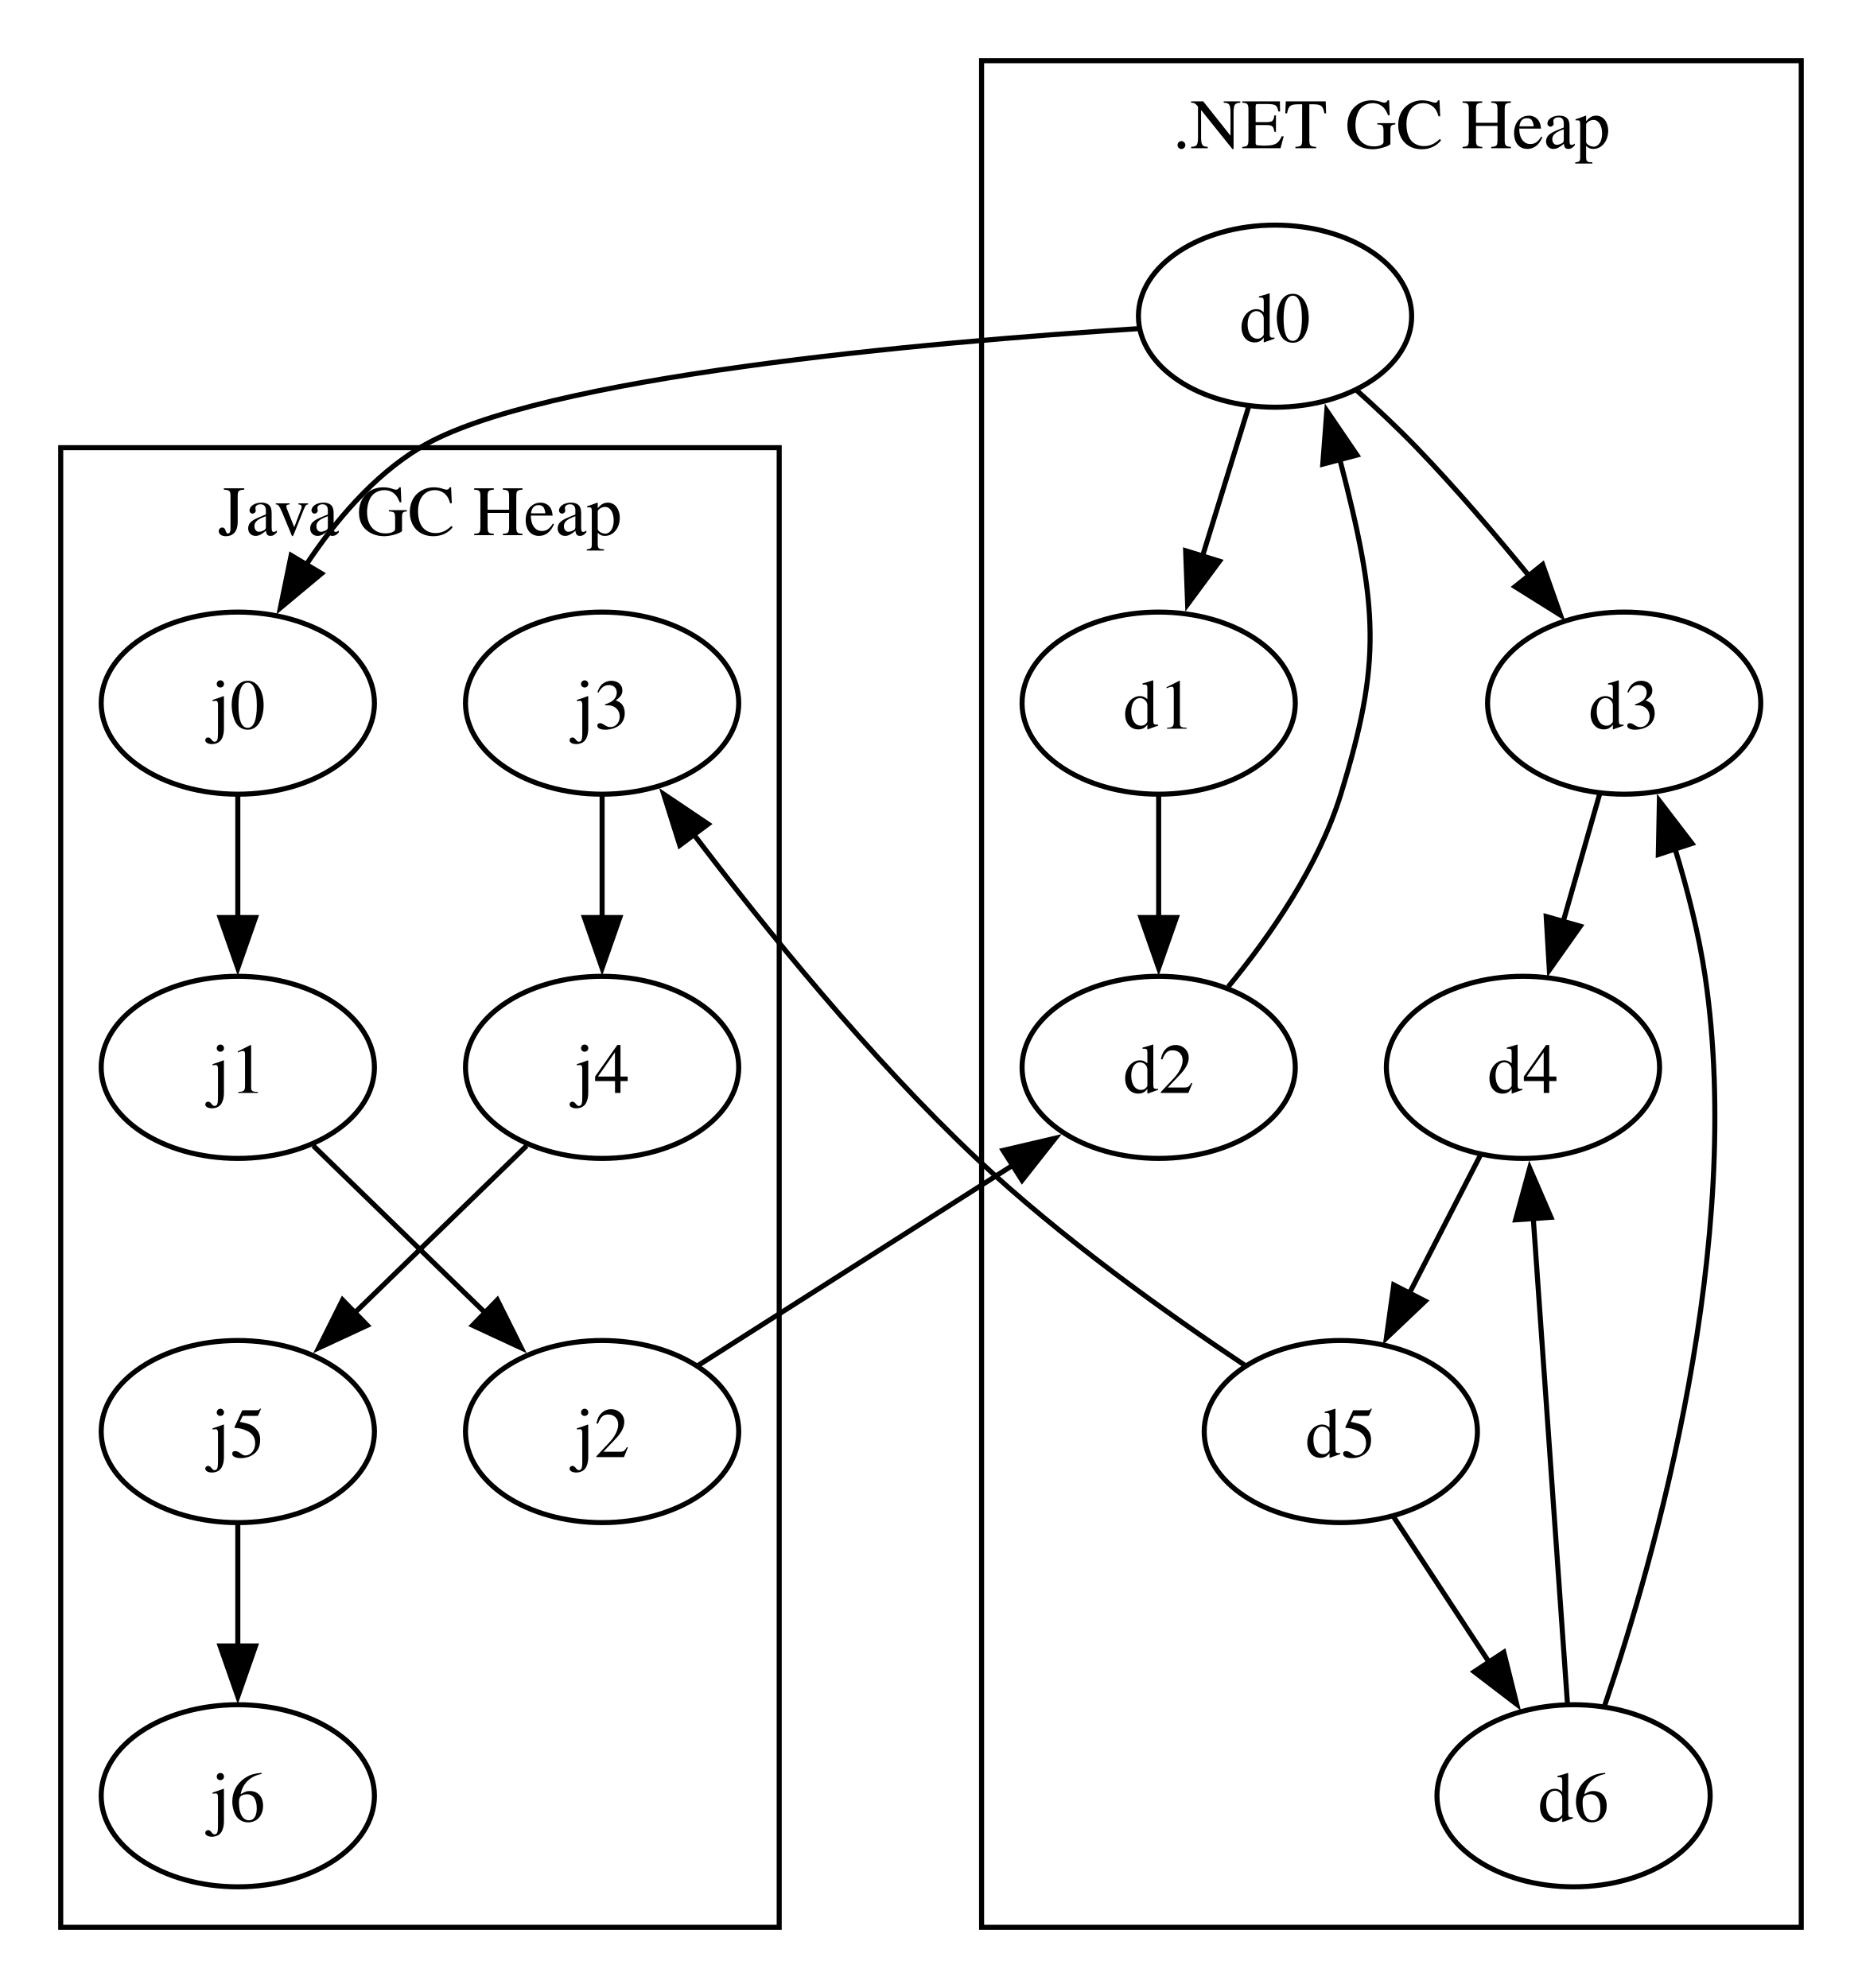
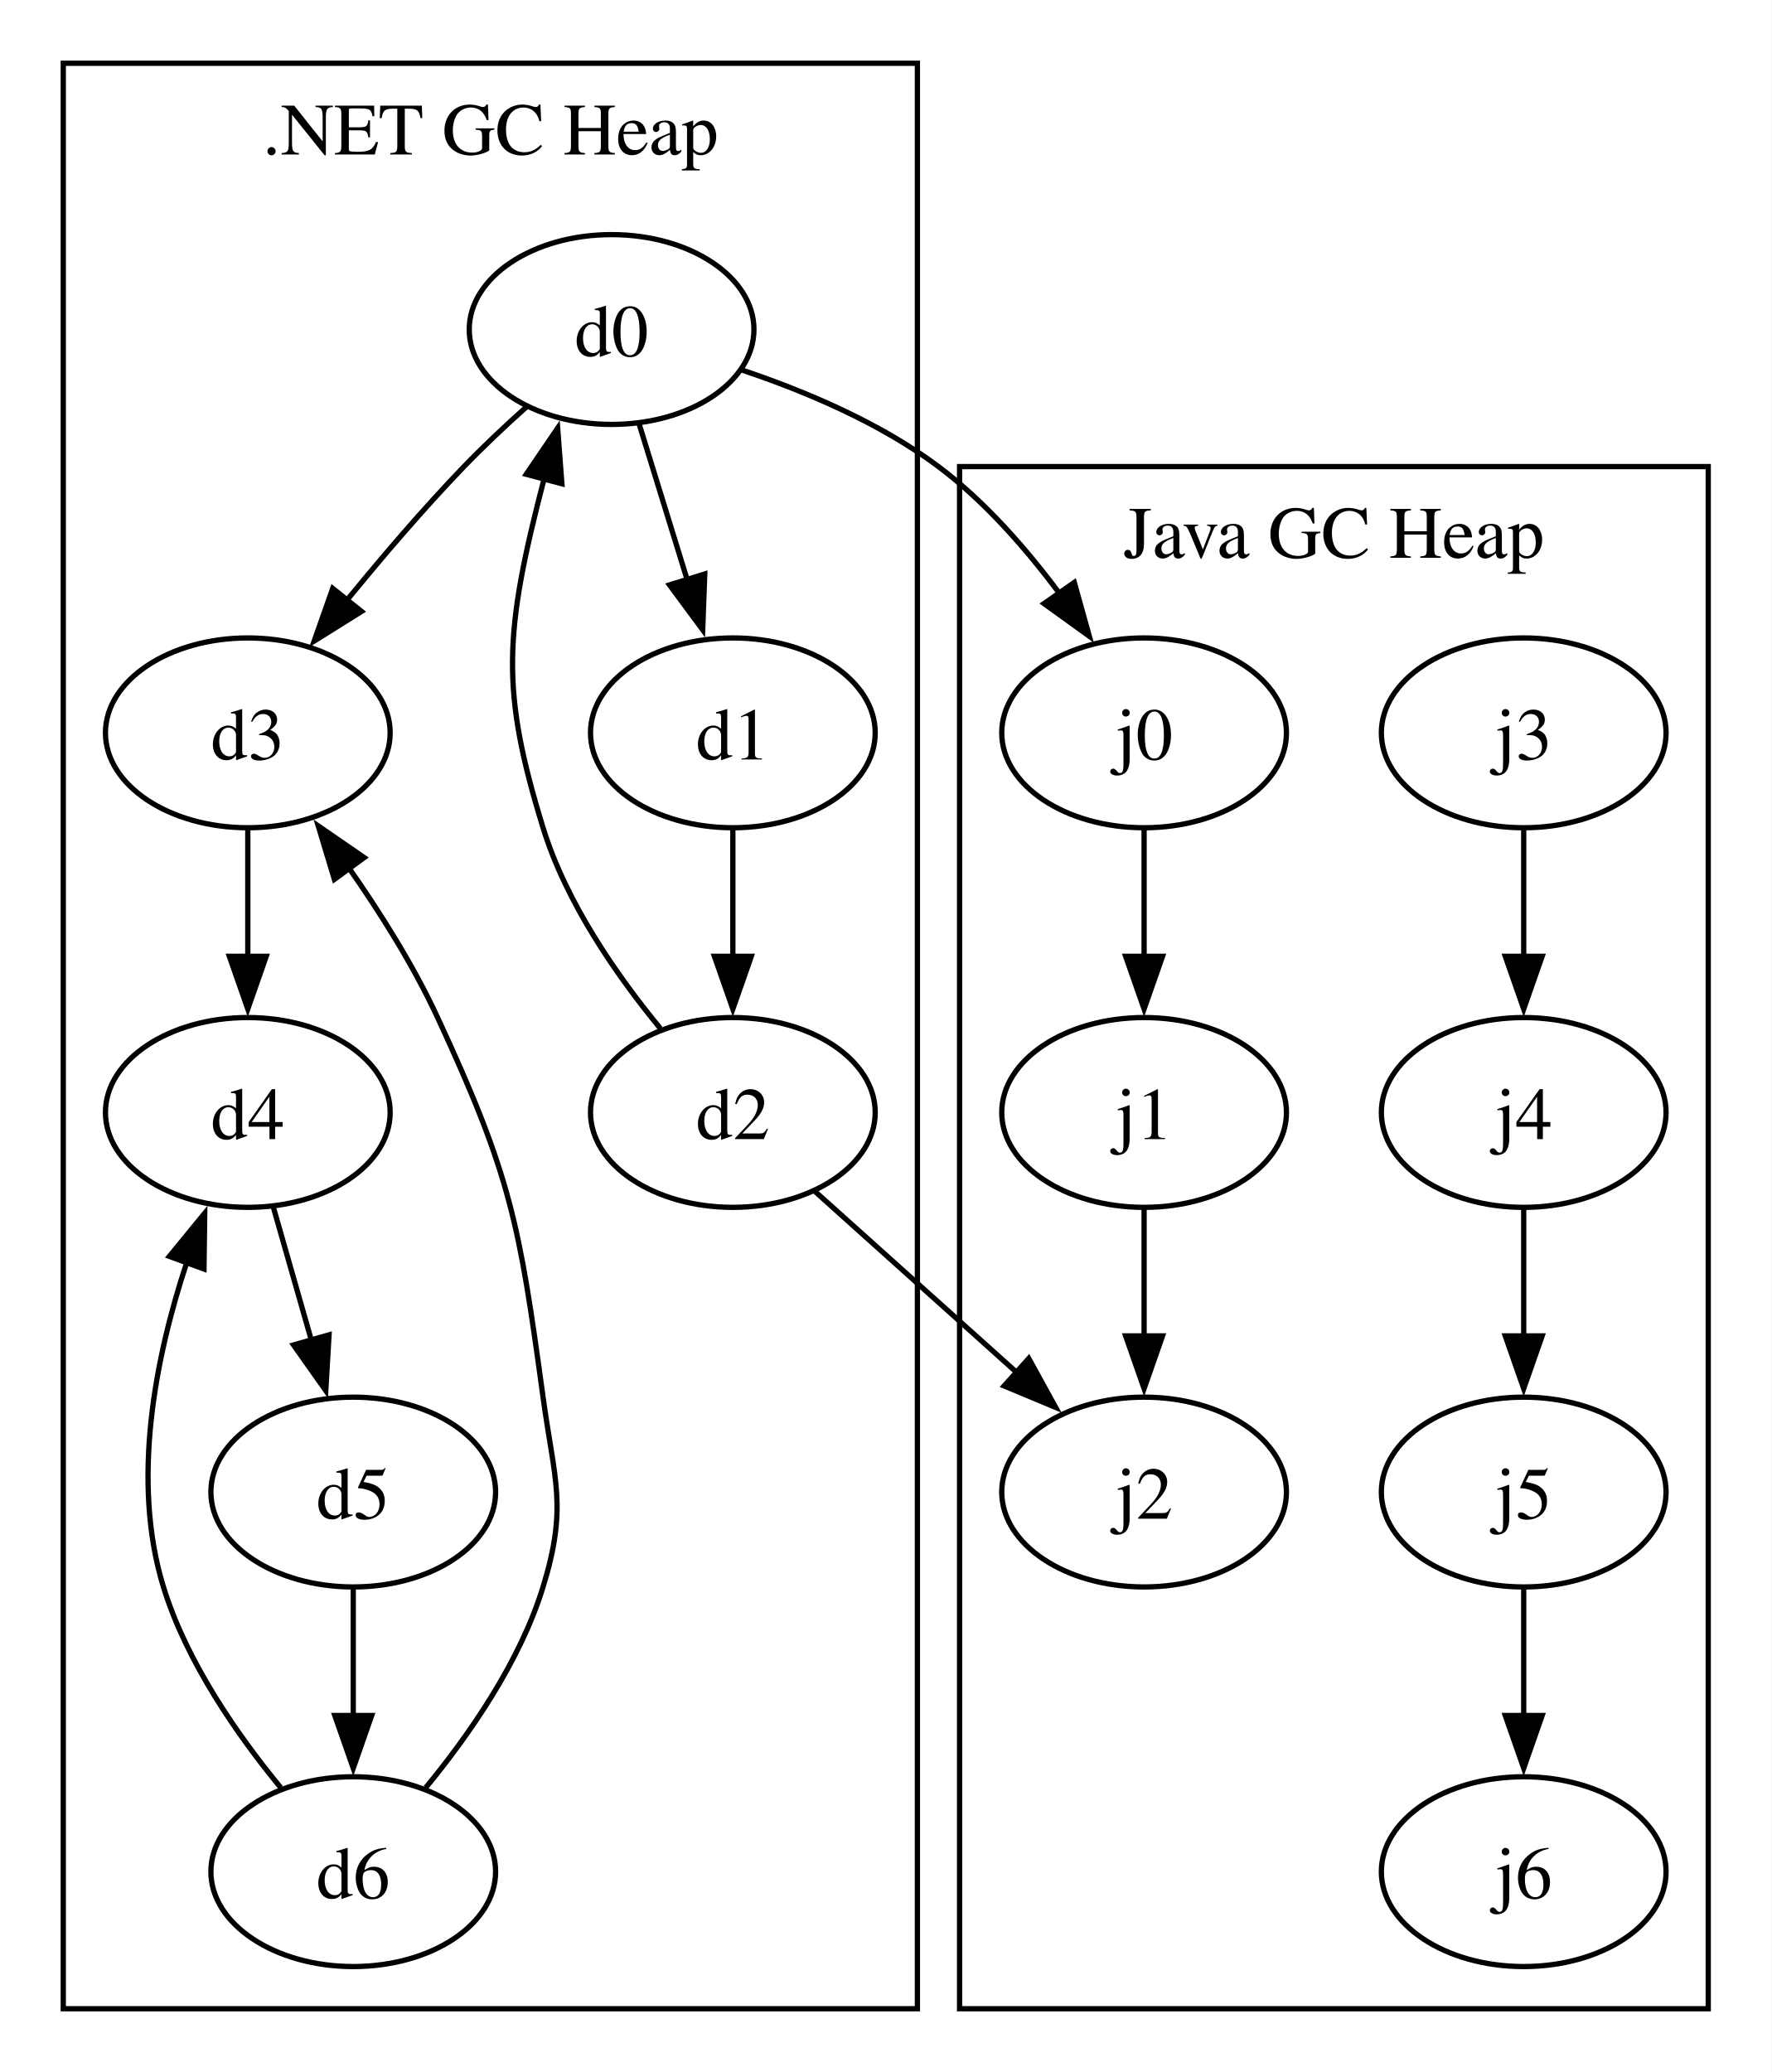
- <svg xmlns="http://www.w3.org/2000/svg" width="368pt" height="393pt" viewBox="0.00 0.00 368.00 393.00">
+ <svg xmlns="http://www.w3.org/2000/svg" width="336pt" height="393pt" viewBox="0.00 0.00 336.00 393.00">
  <g id="graph0" class="graph" transform="scale(1 1) rotate(0) translate(4 389)">
-     <polygon fill="white" stroke="none" points="-4,4 -4,-389 364,-389 364,4 -4,4" />
+     <polygon fill="white" stroke="none" points="-4,4 -4,-389 332,-389 332,4 -4,4" />
    <g id="clust1" class="cluster">
-       <polygon fill="none" stroke="black" points="190,-8 190,-377 352,-377 352,-8 190,-8" />
-       <text xml:space="preserve" text-anchor="middle" x="271" y="-359.7" font-family="Times,serif" font-size="14.00">.NET GC Heap</text>
+       <polygon fill="none" stroke="black" points="8,-8 8,-377 170,-377 170,-8 8,-8" />
+       <text xml:space="preserve" text-anchor="middle" x="89" y="-359.7" font-family="Times,serif" font-size="14.00">.NET GC Heap</text>
    </g>
    <g id="clust2" class="cluster">
-       <polygon fill="none" stroke="black" points="8,-8 8,-300.5 150,-300.5 150,-8 8,-8" />
-       <text xml:space="preserve" text-anchor="middle" x="79" y="-283.2" font-family="Times,serif" font-size="14.00">Java GC Heap</text>
+       <polygon fill="none" stroke="black" points="178,-8 178,-300.5 320,-300.5 320,-8 178,-8" />
+       <text xml:space="preserve" text-anchor="middle" x="249" y="-283.2" font-family="Times,serif" font-size="14.00">Java GC Heap</text>
    </g>
    <g id="node1" class="node">
-       <ellipse fill="none" stroke="black" cx="248" cy="-326.5" rx="27" ry="18" />
-       <text xml:space="preserve" text-anchor="middle" x="248" y="-321.45" font-family="Times,serif" font-size="14.00">d0</text>
+       <ellipse fill="none" stroke="black" cx="112" cy="-326.5" rx="27" ry="18" />
+       <text xml:space="preserve" text-anchor="middle" x="112" y="-321.45" font-family="Times,serif" font-size="14.00">d0</text>
    </g>
    <g id="node2" class="node">
-       <ellipse fill="none" stroke="black" cx="225" cy="-250" rx="27" ry="18" />
-       <text xml:space="preserve" text-anchor="middle" x="225" y="-244.95" font-family="Times,serif" font-size="14.00">d1</text>
+       <ellipse fill="none" stroke="black" cx="135" cy="-250" rx="27" ry="18" />
+       <text xml:space="preserve" text-anchor="middle" x="135" y="-244.95" font-family="Times,serif" font-size="14.00">d1</text>
    </g>
    <g id="edge1" class="edge">
-       <path fill="none" stroke="black" d="M242.78,-308.59C240.07,-299.8 236.68,-288.82 233.59,-278.81" />
-       <polygon fill="black" stroke="black" points="237.02,-278.06 230.72,-269.54 230.33,-280.13 237.02,-278.06" />
+       <path fill="none" stroke="black" d="M117.22,-308.59C119.93,-299.8 123.32,-288.82 126.41,-278.81" />
+       <polygon fill="black" stroke="black" points="129.67,-280.13 129.28,-269.54 122.98,-278.06 129.67,-280.13" />
    </g>
    <g id="node4" class="node">
-       <ellipse fill="none" stroke="black" cx="317" cy="-250" rx="27" ry="18" />
-       <text xml:space="preserve" text-anchor="middle" x="317" y="-244.95" font-family="Times,serif" font-size="14.00">d3</text>
+       <ellipse fill="none" stroke="black" cx="43" cy="-250" rx="27" ry="18" />
+       <text xml:space="preserve" text-anchor="middle" x="43" y="-244.95" font-family="Times,serif" font-size="14.00">d3</text>
    </g>
    <g id="edge9" class="edge">
-       <path fill="none" stroke="black" d="M264.08,-311.88C268.09,-308.3 272.29,-304.35 276,-300.5 283.65,-292.56 291.5,-283.37 298.26,-275.09" />
-       <polygon fill="black" stroke="black" points="300.89,-277.4 304.41,-267.41 295.43,-273.03 300.89,-277.4" />
+       <path fill="none" stroke="black" d="M95.92,-311.88C91.91,-308.3 87.71,-304.35 84,-300.5 76.35,-292.56 68.5,-283.37 61.74,-275.09" />
+       <polygon fill="black" stroke="black" points="64.57,-273.03 55.59,-267.41 59.11,-277.4 64.57,-273.03" />
    </g>
    <g id="node8" class="node">
-       <ellipse fill="none" stroke="black" cx="43" cy="-250" rx="27" ry="18" />
-       <text xml:space="preserve" text-anchor="middle" x="43" y="-244.95" font-family="Times,serif" font-size="14.00">j0</text>
+       <ellipse fill="none" stroke="black" cx="213" cy="-250" rx="27" ry="18" />
+       <text xml:space="preserve" text-anchor="middle" x="213" y="-244.95" font-family="Times,serif" font-size="14.00">j0</text>
    </g>
    <g id="edge15" class="edge">
-       <path fill="none" stroke="black" d="M220.95,-324.03C179.44,-321.36 102.34,-314.63 79,-300.5 69.75,-294.9 62.17,-285.94 56.39,-277.17" />
-       <polygon fill="black" stroke="black" points="59.55,-275.62 51.41,-268.83 53.54,-279.21 59.55,-275.62" />
+       <path fill="none" stroke="black" d="M136.77,-318.8C148.78,-314.77 162.95,-308.79 174,-300.5 182.78,-293.92 190.66,-284.9 197.01,-276.36" />
+       <polygon fill="black" stroke="black" points="199.76,-278.53 202.61,-268.32 194.02,-274.52 199.76,-278.53" />
    </g>
    <g id="node3" class="node">
-       <ellipse fill="none" stroke="black" cx="225" cy="-178" rx="27" ry="18" />
-       <text xml:space="preserve" text-anchor="middle" x="225" y="-172.95" font-family="Times,serif" font-size="14.00">d2</text>
+       <ellipse fill="none" stroke="black" cx="135" cy="-178" rx="27" ry="18" />
+       <text xml:space="preserve" text-anchor="middle" x="135" y="-172.95" font-family="Times,serif" font-size="14.00">d2</text>
    </g>
    <g id="edge2" class="edge">
-       <path fill="none" stroke="black" d="M225,-231.7C225,-224.41 225,-215.73 225,-207.54" />
-       <polygon fill="black" stroke="black" points="228.5,-207.62 225,-197.62 221.5,-207.62 228.5,-207.62" />
+       <path fill="none" stroke="black" d="M135,-231.7C135,-224.41 135,-215.73 135,-207.54" />
+       <polygon fill="black" stroke="black" points="138.5,-207.62 135,-197.62 131.5,-207.62 138.5,-207.62" />
    </g>
    <g id="edge3" class="edge">
-       <path fill="none" stroke="black" d="M238.75,-193.93C246.96,-203.9 256.62,-217.75 261,-232 269.04,-258.14 268.47,-268.73 260.74,-298.42" />
-       <polygon fill="black" stroke="black" points="257.43,-297.24 258.23,-307.8 264.19,-299.04 257.43,-297.24" />
+       <path fill="none" stroke="black" d="M121.25,-193.93C113.04,-203.9 103.38,-217.75 99,-232 90.96,-258.14 91.53,-268.73 99.26,-298.42" />
+       <polygon fill="black" stroke="black" points="95.81,-299.04 101.77,-307.8 102.57,-297.24 95.81,-299.04" />
+     </g>
+     <g id="node10" class="node">
+       <ellipse fill="none" stroke="black" cx="213" cy="-106" rx="27" ry="18" />
+       <text xml:space="preserve" text-anchor="middle" x="213" y="-100.95" font-family="Times,serif" font-size="14.00">j2</text>
+     </g>
+     <g id="edge16" class="edge">
+       <path fill="none" stroke="black" d="M150.41,-163.17C161.45,-153.26 176.53,-139.73 189.12,-128.43" />
+       <polygon fill="black" stroke="black" points="191.12,-131.34 196.23,-122.05 186.45,-126.13 191.12,-131.34" />
    </g>
    <g id="node5" class="node">
-       <ellipse fill="none" stroke="black" cx="297" cy="-178" rx="27" ry="18" />
-       <text xml:space="preserve" text-anchor="middle" x="297" y="-172.95" font-family="Times,serif" font-size="14.00">d4</text>
+       <ellipse fill="none" stroke="black" cx="43" cy="-178" rx="27" ry="18" />
+       <text xml:space="preserve" text-anchor="middle" x="43" y="-172.95" font-family="Times,serif" font-size="14.00">d4</text>
    </g>
    <g id="edge4" class="edge">
-       <path fill="none" stroke="black" d="M312.16,-232.05C310,-224.49 307.39,-215.37 304.96,-206.85" />
-       <polygon fill="black" stroke="black" points="308.33,-205.9 302.21,-197.24 301.59,-207.82 308.33,-205.9" />
-     </g>
-     <g id="node6" class="node">
-       <ellipse fill="none" stroke="black" cx="261" cy="-106" rx="27" ry="18" />
-       <text xml:space="preserve" text-anchor="middle" x="261" y="-100.95" font-family="Times,serif" font-size="14.00">d5</text>
-     </g>
-     <g id="edge5" class="edge">
-       <path fill="none" stroke="black" d="M288.65,-160.76C284.42,-152.55 279.19,-142.37 274.42,-133.09" />
-       <polygon fill="black" stroke="black" points="277.68,-131.79 270,-124.49 271.46,-134.99 277.68,-131.79" />
-     </g>
-     <g id="node7" class="node">
-       <ellipse fill="none" stroke="black" cx="307" cy="-34" rx="27" ry="18" />
-       <text xml:space="preserve" text-anchor="middle" x="307" y="-28.95" font-family="Times,serif" font-size="14.00">d6</text>
-     </g>
-     <g id="edge6" class="edge">
-       <path fill="none" stroke="black" d="M271.44,-89.12C277.03,-80.61 284.04,-69.94 290.36,-60.32" />
-       <polygon fill="black" stroke="black" points="293.21,-62.37 295.77,-52.09 287.36,-58.52 293.21,-62.37" />
-     </g>
-     <g id="node11" class="node">
-       <ellipse fill="none" stroke="black" cx="115" cy="-250" rx="27" ry="18" />
-       <text xml:space="preserve" text-anchor="middle" x="115" y="-244.95" font-family="Times,serif" font-size="14.00">j3</text>
-     </g>
-     <g id="edge17" class="edge">
-       <path fill="none" stroke="black" d="M241.99,-119.13C226.88,-129.2 205.6,-144.35 189,-160 167.96,-179.84 147.19,-205.5 133.03,-224.16" />
-       <polygon fill="black" stroke="black" points="130.35,-221.9 127.17,-232.01 135.96,-226.09 130.35,-221.9" />
-     </g>
-     <g id="edge7" class="edge">
-       <path fill="none" stroke="black" d="M313.17,-51.9C323.11,-81.2 340.78,-143.34 333,-196 331.76,-204.4 329.47,-213.32 327,-221.39" />
-       <polygon fill="black" stroke="black" points="323.75,-220.07 323.96,-230.67 330.4,-222.26 323.75,-220.07" />
-     </g>
-     <g id="edge8" class="edge">
-       <path fill="none" stroke="black" d="M305.8,-52.11C304.12,-75.92 301.06,-119.37 299.03,-148.22" />
-       <polygon fill="black" stroke="black" points="295.54,-147.86 298.33,-158.08 302.53,-148.35 295.54,-147.86" />
-     </g>
-     <g id="node9" class="node">
-       <ellipse fill="none" stroke="black" cx="43" cy="-178" rx="27" ry="18" />
-       <text xml:space="preserve" text-anchor="middle" x="43" y="-172.95" font-family="Times,serif" font-size="14.00">j1</text>
-     </g>
-     <g id="edge10" class="edge">
      <path fill="none" stroke="black" d="M43,-231.7C43,-224.41 43,-215.73 43,-207.54" />
      <polygon fill="black" stroke="black" points="46.5,-207.62 43,-197.62 39.5,-207.62 46.5,-207.62" />
    </g>
-     <g id="node10" class="node">
-       <ellipse fill="none" stroke="black" cx="115" cy="-106" rx="27" ry="18" />
-       <text xml:space="preserve" text-anchor="middle" x="115" y="-100.95" font-family="Times,serif" font-size="14.00">j2</text>
+     <g id="node6" class="node">
+       <ellipse fill="none" stroke="black" cx="63" cy="-106" rx="27" ry="18" />
+       <text xml:space="preserve" text-anchor="middle" x="63" y="-100.95" font-family="Times,serif" font-size="14.00">d5</text>
+     </g>
+     <g id="edge5" class="edge">
+       <path fill="none" stroke="black" d="M47.84,-160.05C50,-152.49 52.61,-143.37 55.04,-134.85" />
+       <polygon fill="black" stroke="black" points="58.41,-135.82 57.79,-125.24 51.67,-133.9 58.41,-135.82" />
+     </g>
+     <g id="node7" class="node">
+       <ellipse fill="none" stroke="black" cx="63" cy="-34" rx="27" ry="18" />
+       <text xml:space="preserve" text-anchor="middle" x="63" y="-28.95" font-family="Times,serif" font-size="14.00">d6</text>
+     </g>
+     <g id="edge6" class="edge">
+       <path fill="none" stroke="black" d="M63,-87.7C63,-80.41 63,-71.73 63,-63.54" />
+       <polygon fill="black" stroke="black" points="66.5,-63.62 63,-53.62 59.5,-63.62 66.5,-63.62" />
+     </g>
+     <g id="edge7" class="edge">
+       <path fill="none" stroke="black" d="M76.75,-49.93C84.96,-59.9 94.62,-73.75 99,-88 103.7,-103.29 101.16,-108.15 99,-124 94.51,-156.91 92.96,-165.86 79,-196 74.45,-205.83 68.15,-215.84 62.1,-224.49" />
+       <polygon fill="black" stroke="black" points="59.42,-222.21 56.36,-232.35 65.08,-226.34 59.42,-222.21" />
+     </g>
+     <g id="edge8" class="edge">
+       <path fill="none" stroke="black" d="M49.25,-49.93C41.04,-59.9 31.38,-73.75 27,-88 20.79,-108.19 25.53,-131.74 31.42,-149.54" />
+       <polygon fill="black" stroke="black" points="28.12,-150.7 34.83,-158.89 34.69,-148.3 28.12,-150.7" />
+     </g>
+     <g id="node9" class="node">
+       <ellipse fill="none" stroke="black" cx="213" cy="-178" rx="27" ry="18" />
+       <text xml:space="preserve" text-anchor="middle" x="213" y="-172.95" font-family="Times,serif" font-size="14.00">j1</text>
+     </g>
+     <g id="edge10" class="edge">
+       <path fill="none" stroke="black" d="M213,-231.7C213,-224.41 213,-215.73 213,-207.54" />
+       <polygon fill="black" stroke="black" points="216.5,-207.62 213,-197.62 209.5,-207.62 216.5,-207.62" />
    </g>
    <g id="edge11" class="edge">
-       <path fill="none" stroke="black" d="M57.92,-162.5C67.77,-152.92 80.86,-140.19 92.03,-129.34" />
-       <polygon fill="black" stroke="black" points="94.29,-132.02 99.02,-122.54 89.41,-127 94.29,-132.02" />
+       <path fill="none" stroke="black" d="M213,-159.7C213,-152.41 213,-143.73 213,-135.54" />
+       <polygon fill="black" stroke="black" points="216.5,-135.62 213,-125.62 209.5,-135.62 216.5,-135.62" />
    </g>
-     <g id="edge16" class="edge">
-       <path fill="none" stroke="black" d="M133.94,-119.05C151.06,-129.95 176.52,-146.15 196.17,-158.65" />
-       <polygon fill="black" stroke="black" points="194.25,-161.58 204.56,-163.99 198,-155.67 194.25,-161.58" />
+     <g id="node11" class="node">
+       <ellipse fill="none" stroke="black" cx="285" cy="-250" rx="27" ry="18" />
+       <text xml:space="preserve" text-anchor="middle" x="285" y="-244.95" font-family="Times,serif" font-size="14.00">j3</text>
    </g>
    <g id="node12" class="node">
-       <ellipse fill="none" stroke="black" cx="115" cy="-178" rx="27" ry="18" />
-       <text xml:space="preserve" text-anchor="middle" x="115" y="-172.95" font-family="Times,serif" font-size="14.00">j4</text>
+       <ellipse fill="none" stroke="black" cx="285" cy="-178" rx="27" ry="18" />
+       <text xml:space="preserve" text-anchor="middle" x="285" y="-172.95" font-family="Times,serif" font-size="14.00">j4</text>
    </g>
    <g id="edge12" class="edge">
-       <path fill="none" stroke="black" d="M115,-231.7C115,-224.41 115,-215.73 115,-207.54" />
-       <polygon fill="black" stroke="black" points="118.5,-207.62 115,-197.62 111.5,-207.62 118.5,-207.62" />
+       <path fill="none" stroke="black" d="M285,-231.7C285,-224.41 285,-215.73 285,-207.54" />
+       <polygon fill="black" stroke="black" points="288.5,-207.62 285,-197.62 281.5,-207.62 288.5,-207.62" />
    </g>
    <g id="node13" class="node">
-       <ellipse fill="none" stroke="black" cx="43" cy="-106" rx="27" ry="18" />
-       <text xml:space="preserve" text-anchor="middle" x="43" y="-100.95" font-family="Times,serif" font-size="14.00">j5</text>
+       <ellipse fill="none" stroke="black" cx="285" cy="-106" rx="27" ry="18" />
+       <text xml:space="preserve" text-anchor="middle" x="285" y="-100.95" font-family="Times,serif" font-size="14.00">j5</text>
    </g>
    <g id="edge13" class="edge">
-       <path fill="none" stroke="black" d="M100.08,-162.5C90.23,-152.92 77.14,-140.19 65.97,-129.34" />
-       <polygon fill="black" stroke="black" points="68.59,-127 58.98,-122.54 63.71,-132.02 68.59,-127" />
+       <path fill="none" stroke="black" d="M285,-159.7C285,-152.41 285,-143.73 285,-135.54" />
+       <polygon fill="black" stroke="black" points="288.5,-135.62 285,-125.62 281.5,-135.62 288.5,-135.62" />
    </g>
    <g id="node14" class="node">
-       <ellipse fill="none" stroke="black" cx="43" cy="-34" rx="27" ry="18" />
-       <text xml:space="preserve" text-anchor="middle" x="43" y="-28.95" font-family="Times,serif" font-size="14.00">j6</text>
+       <ellipse fill="none" stroke="black" cx="285" cy="-34" rx="27" ry="18" />
+       <text xml:space="preserve" text-anchor="middle" x="285" y="-28.95" font-family="Times,serif" font-size="14.00">j6</text>
    </g>
    <g id="edge14" class="edge">
-       <path fill="none" stroke="black" d="M43,-87.7C43,-80.41 43,-71.73 43,-63.54" />
-       <polygon fill="black" stroke="black" points="46.5,-63.62 43,-53.62 39.5,-63.62 46.5,-63.62" />
+       <path fill="none" stroke="black" d="M285,-87.7C285,-80.41 285,-71.73 285,-63.54" />
+       <polygon fill="black" stroke="black" points="288.5,-63.62 285,-53.62 281.5,-63.62 288.5,-63.62" />
    </g>
  </g>
</svg>
